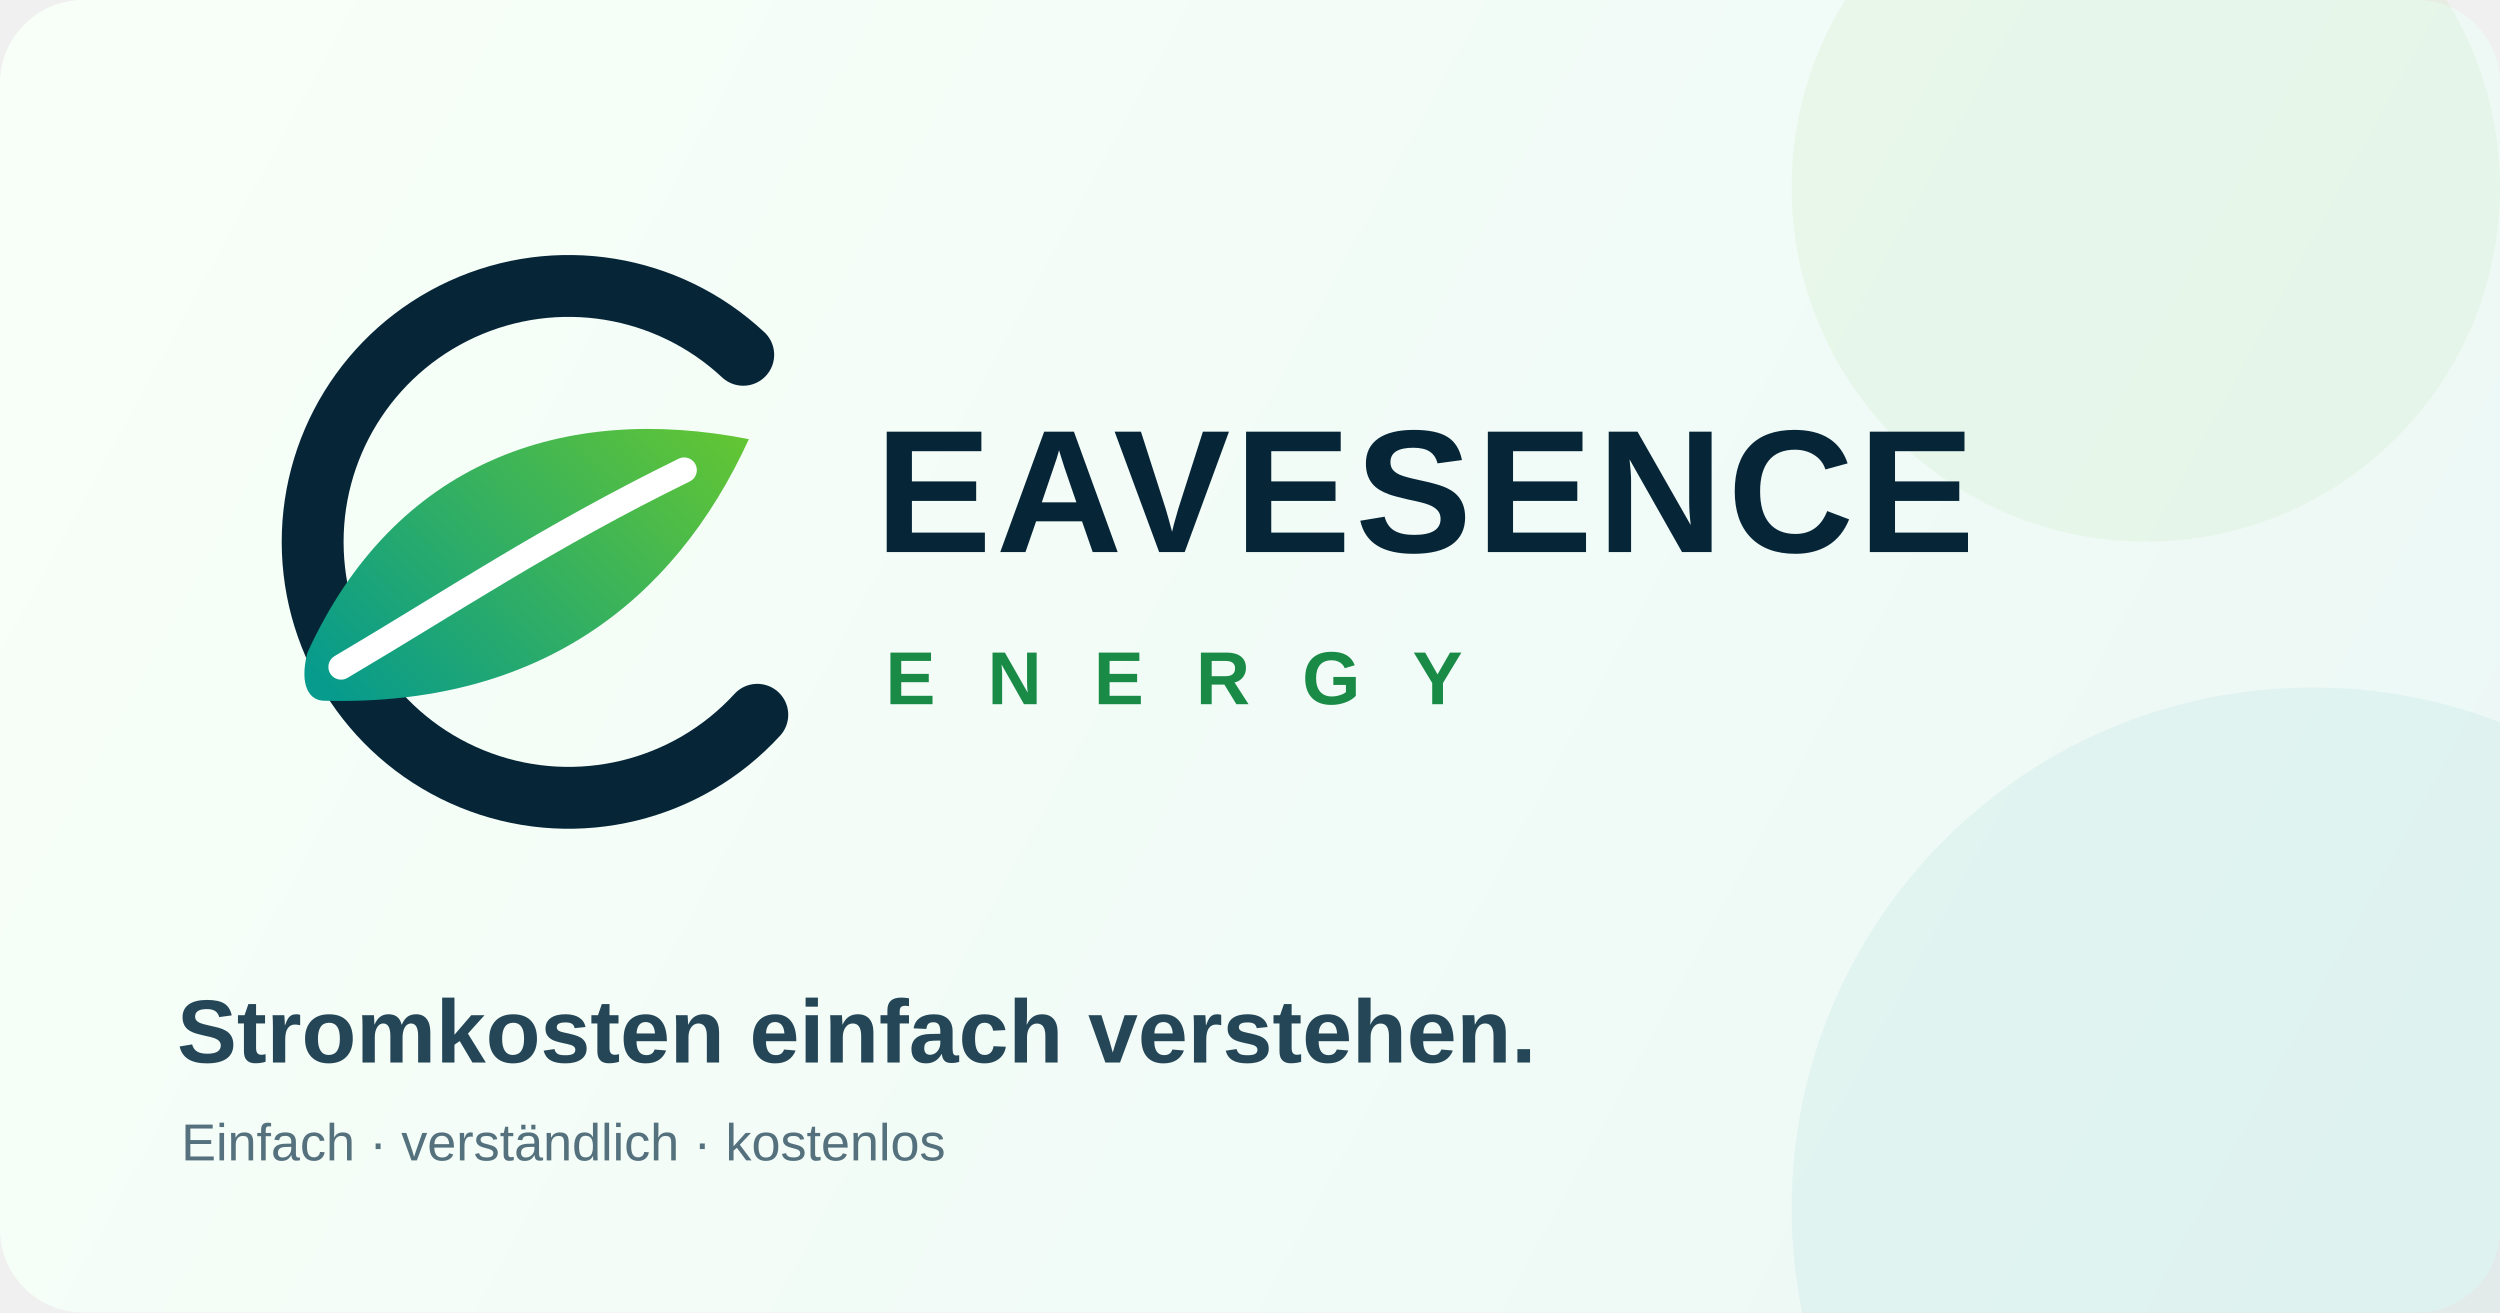
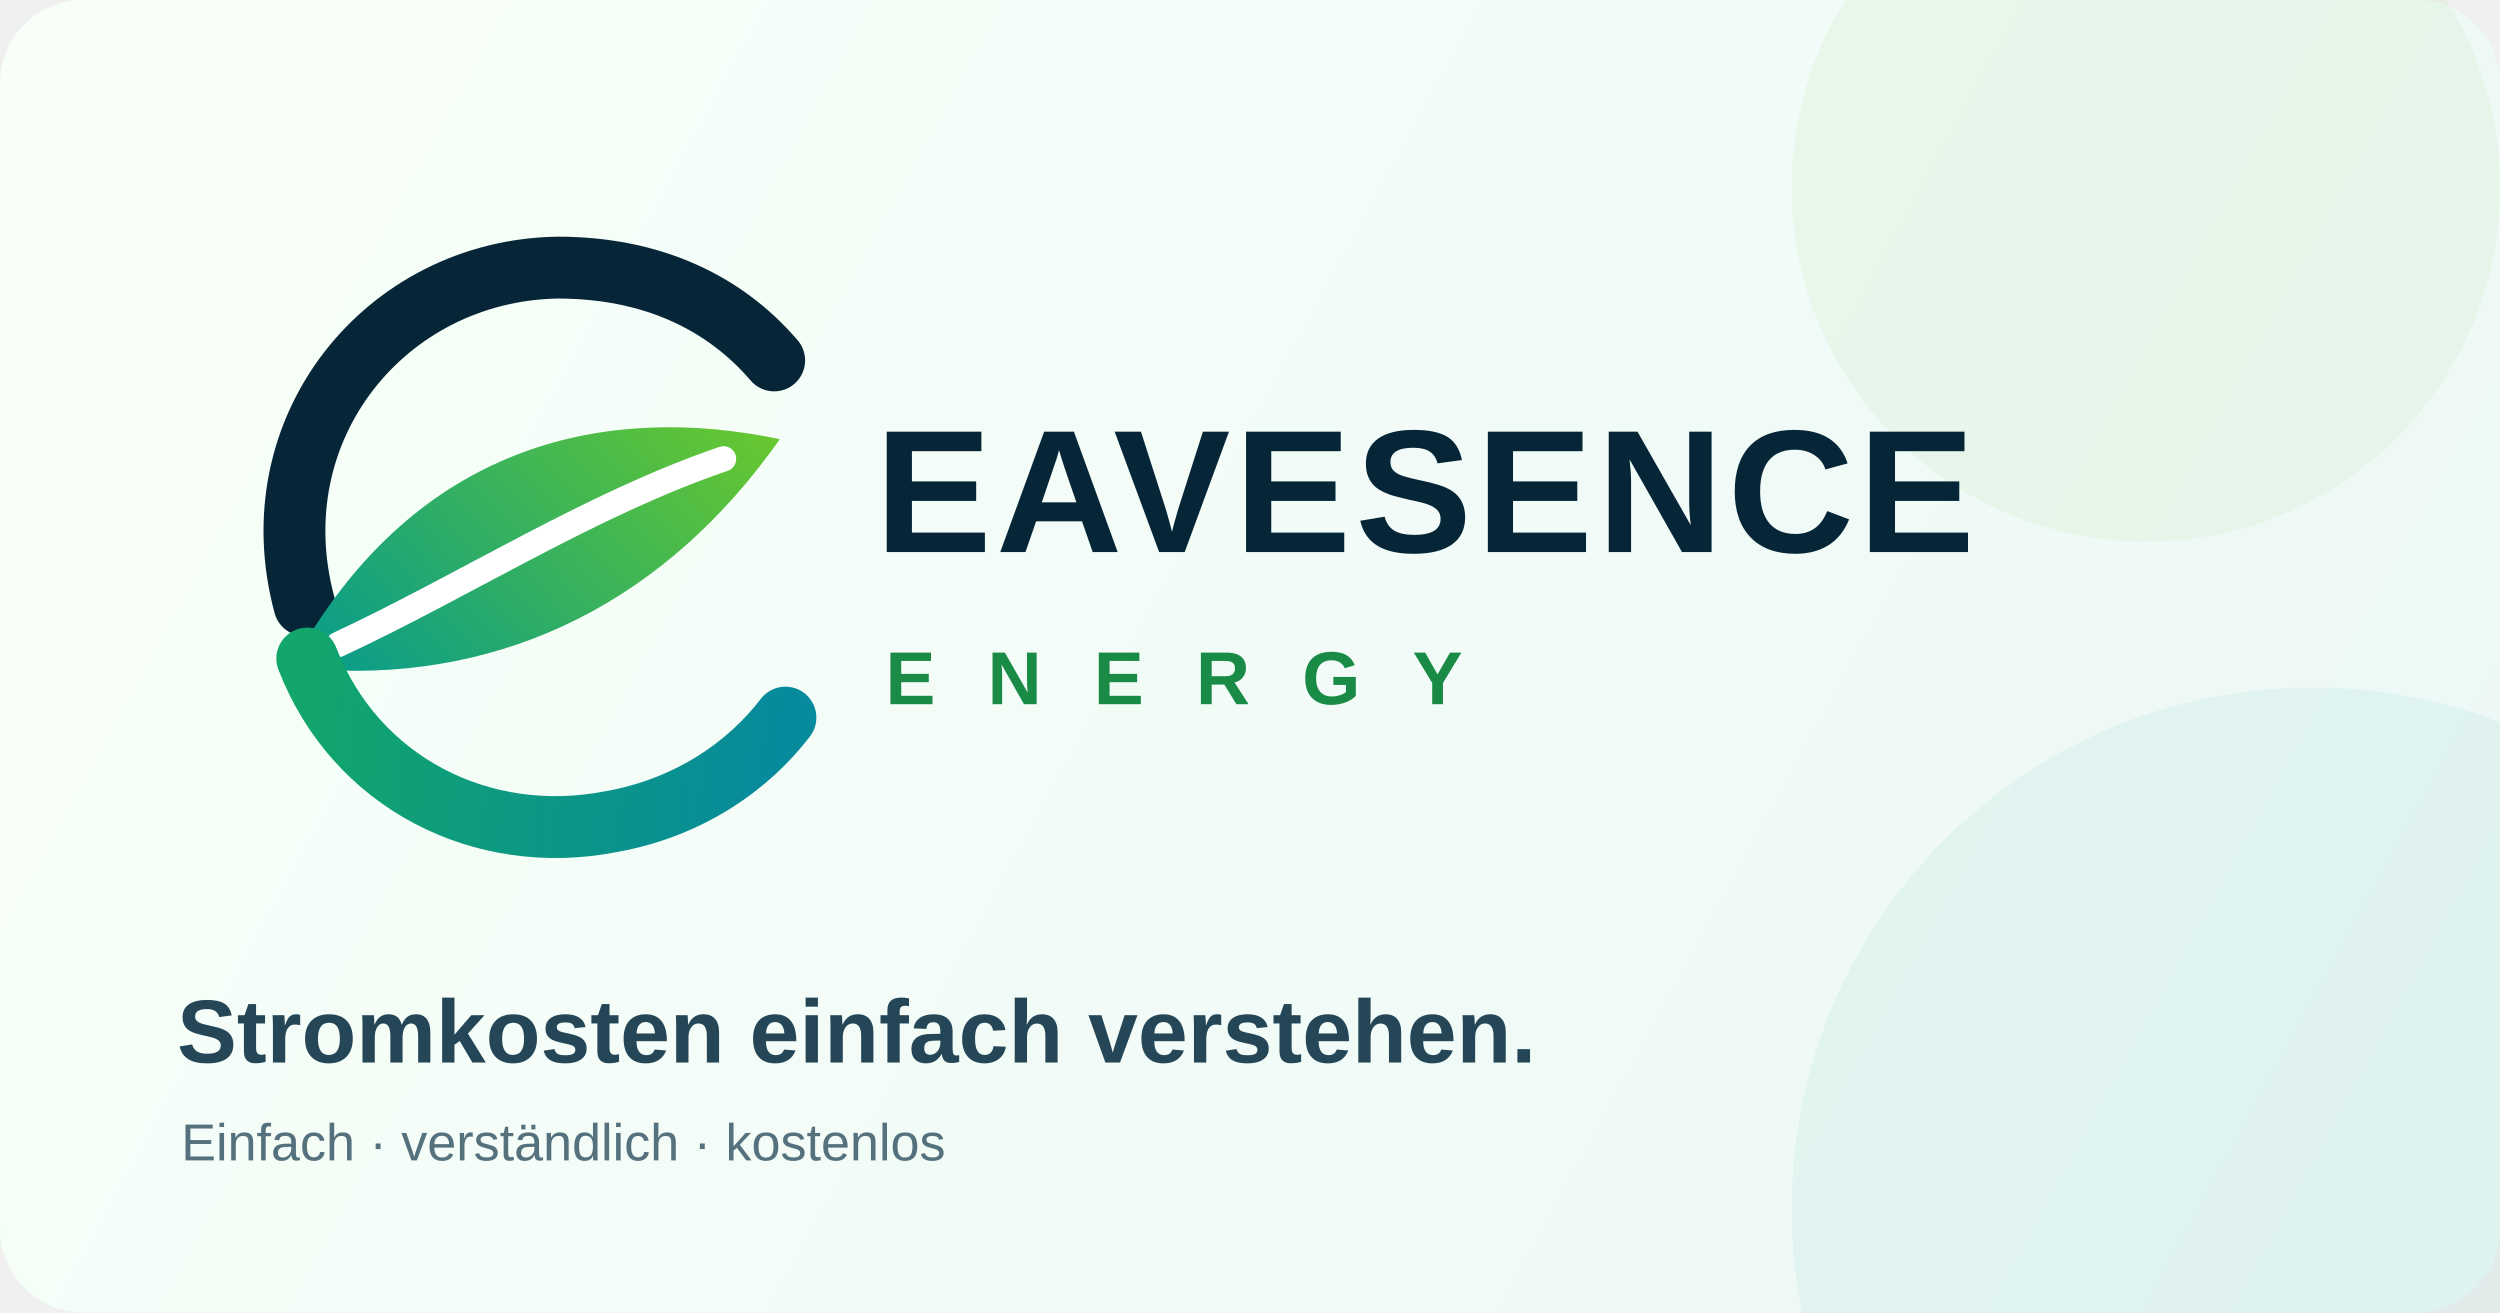
<svg xmlns="http://www.w3.org/2000/svg" viewBox="0 0 1200 630" role="img" aria-labelledby="title description">
  <defs>
    <linearGradient id="background" x1="60" y1="20" x2="1140" y2="610" gradientUnits="userSpaceOnUse">
      <stop stop-color="#f8fff8" />
      <stop offset="1" stop-color="#ecf8f6" />
    </linearGradient>
    <linearGradient id="leaf" x1="70" y1="190" x2="198" y2="70" gradientUnits="userSpaceOnUse">
      <stop offset="0" stop-color="#079b8d" />
      <stop offset="1" stop-color="#66c72f" />
    </linearGradient>
+     <linearGradient id="lower" x1="46" y1="166" x2="220" y2="188" gradientUnits="userSpaceOnUse">
+       <stop offset="0" stop-color="#12a66a" />
+       <stop offset="1" stop-color="#078a9c" />
+     </linearGradient>
  </defs>
  <rect width="1200" height="630" rx="40" fill="url(#background)" />
  <circle cx="1030" cy="90" r="170" fill="#66c72f" opacity=".07" />
  <circle cx="1110" cy="580" r="250" fill="#079b8d" opacity=".06" />
  <g transform="translate(80 92) scale(1.35)">
-     <path d="M205 58A91 91 0 1 0 210 186" fill="none" stroke="#062638" stroke-width="22" stroke-linecap="round" />
-     <path d="M50 164C81 96 141 75 207 88C180 147 131 183 56 181C51 181 47 176 50 164Z" fill="url(#leaf)" />
-     <path d="M62 169C101 146 135 123 184 99" fill="none" stroke="#fff" stroke-width="9" stroke-linecap="round" />
+     <path d="M49 147C32 84 78 28 139 27C172 27 198 39 216 60" fill="none" stroke="#062638" stroke-width="22" stroke-linecap="round" />
+     <path d="M50 159C92 90 156 75 218 88C178 145 121 174 55 170C50 169 47 165 50 159Z" fill="url(#leaf)" />
+     <path d="M61 161C106 140 151 111 198 95" fill="none" stroke="#fff" stroke-width="9" stroke-linecap="round" />
+     <path d="M50 166C67 210 112 233 158 224C186 219 207 204 220 187" fill="none" stroke="url(#lower)" stroke-width="22" stroke-linecap="round" />
  </g>
  <text x="420" y="265" fill="#062638" font-family="Arial, Helvetica, sans-serif" font-size="84" font-weight="700" letter-spacing="2">EAVESENCE</text>
  <text x="425" y="338" fill="#198b47" font-family="Arial, Helvetica, sans-serif" font-size="36" font-weight="600" letter-spacing="25">ENERGY</text>
  <text x="85" y="510" fill="#244657" font-family="Arial, Helvetica, sans-serif" font-size="43" font-weight="600">Stromkosten einfach verstehen.</text>
  <text x="87" y="557" fill="#55717d" font-family="Arial, Helvetica, sans-serif" font-size="25">Einfach · verständlich · kostenlos</text>
</svg>
